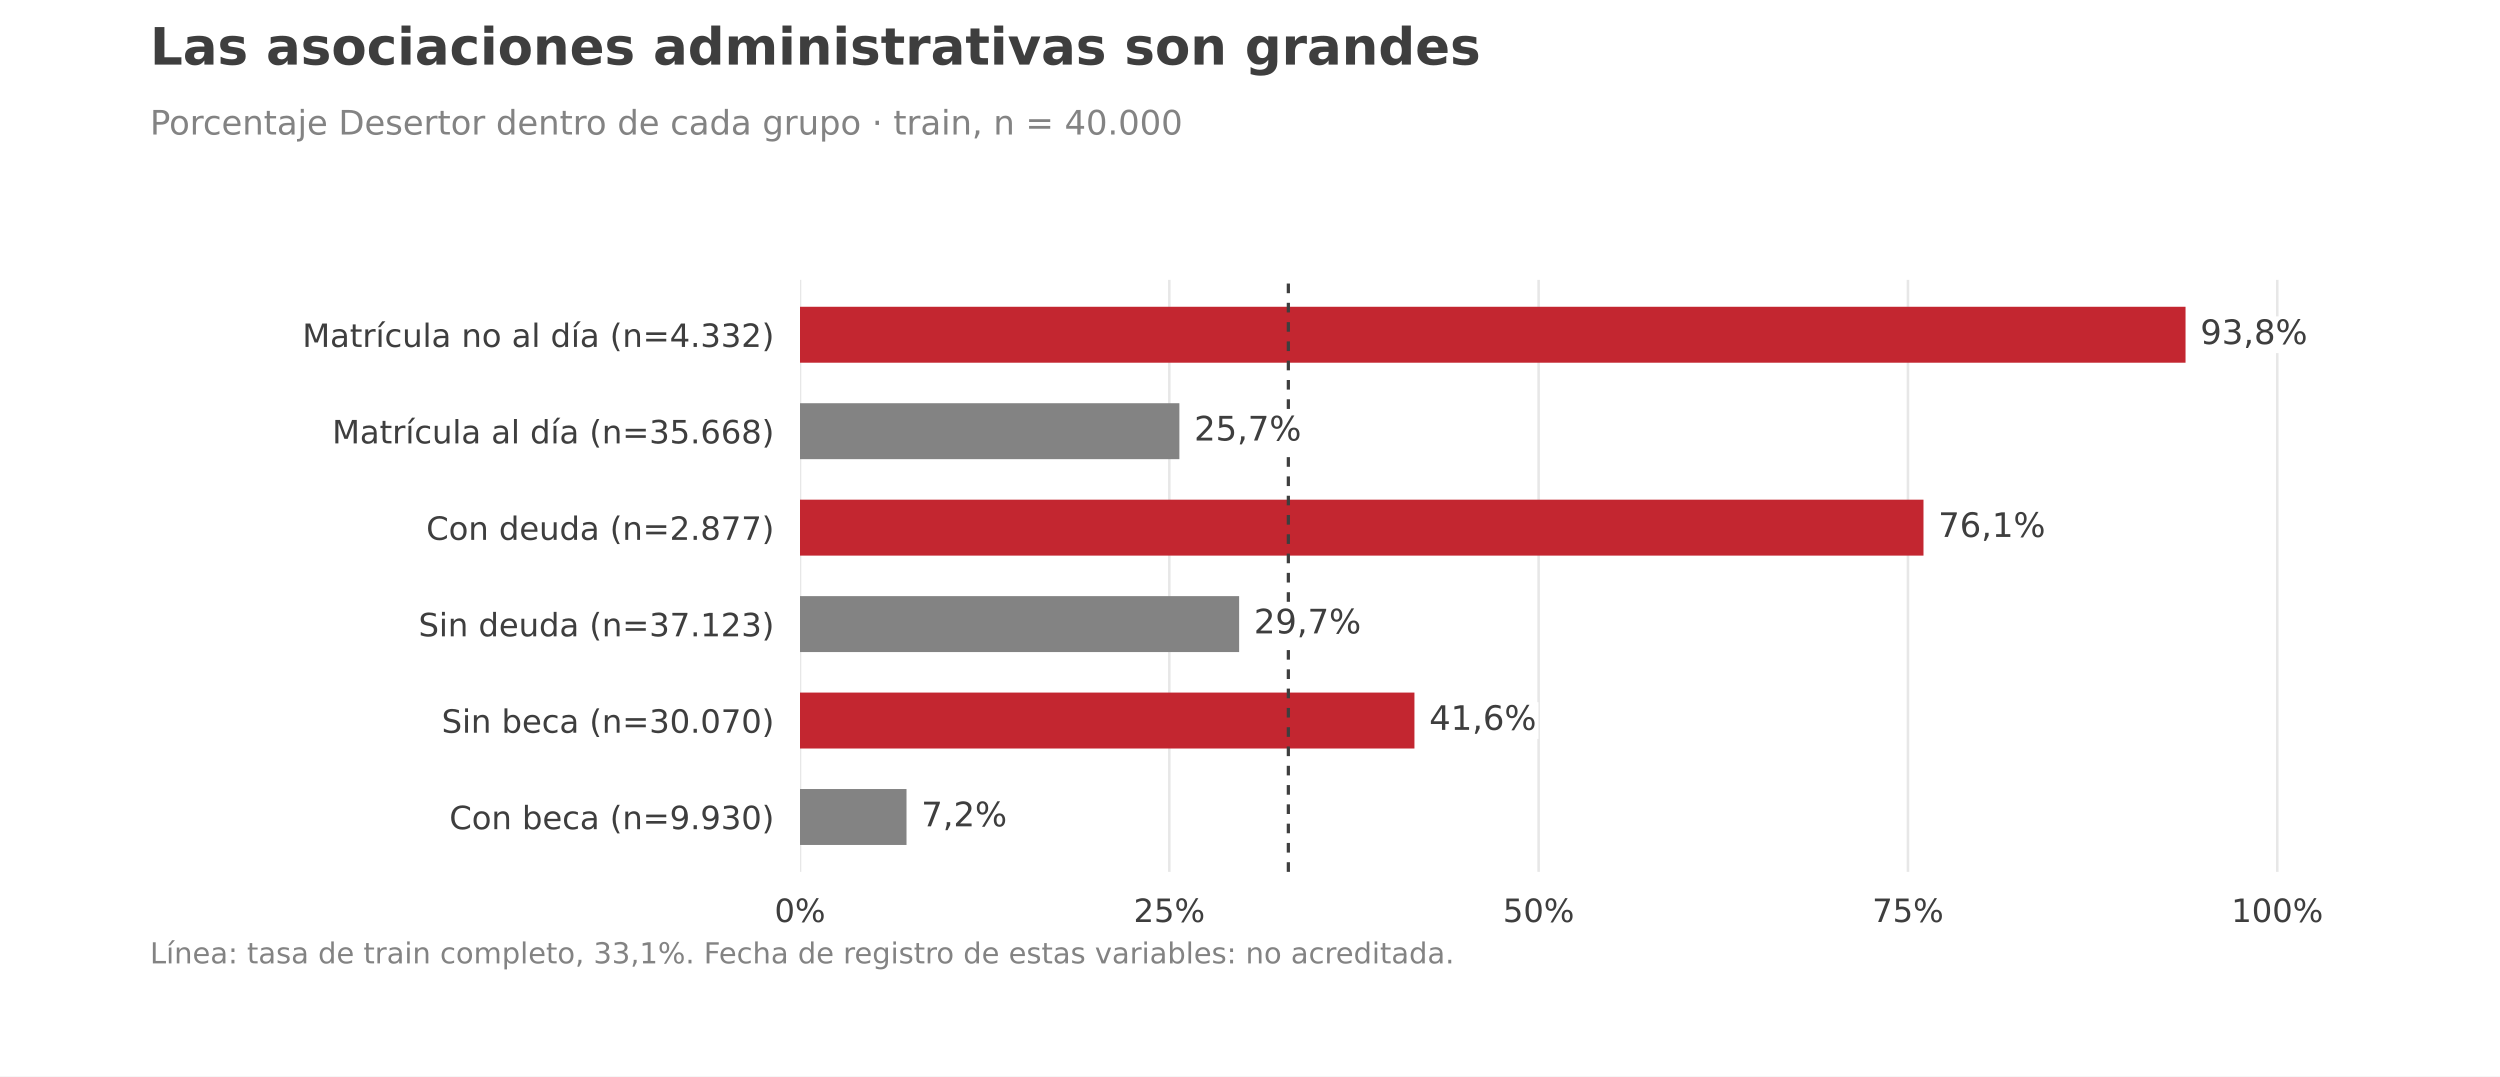
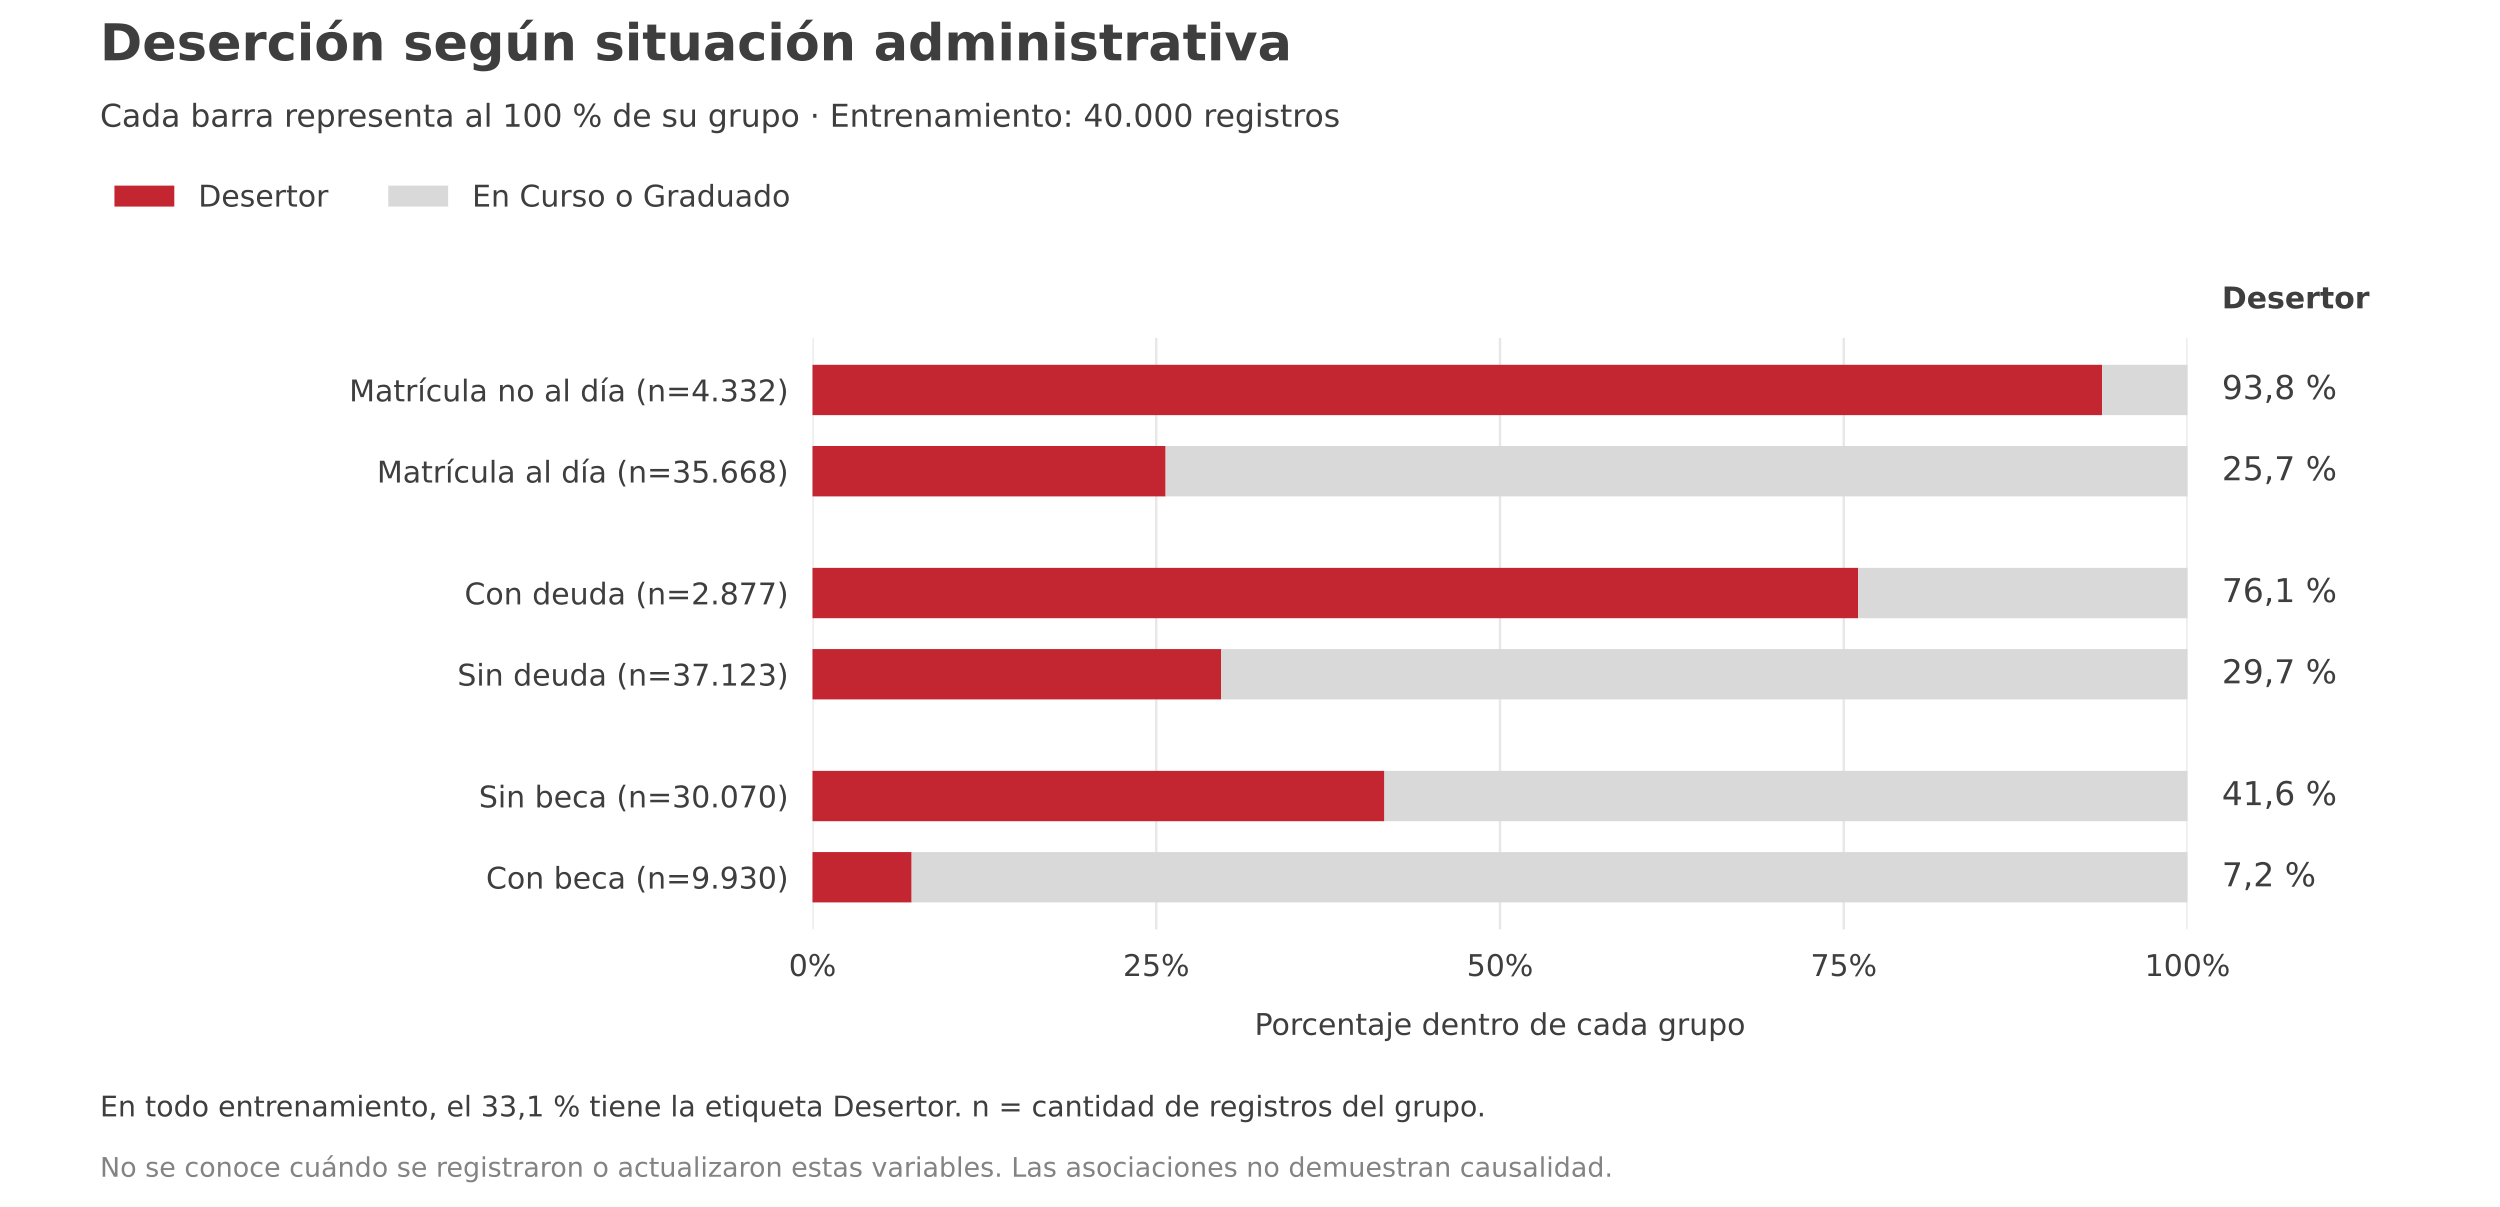
- <svg xmlns="http://www.w3.org/2000/svg" width="777.6pt" height="334.8pt" viewBox="0 0 777.6 334.8" version="1.1">
+ <svg xmlns="http://www.w3.org/2000/svg" width="835.2pt" height="403.2pt" viewBox="0 0 835.2 403.2" version="1.1">
  <defs>
    <style type="text/css">*{stroke-linejoin: round; stroke-linecap: butt}</style>
  </defs>
  <g id="figure_1">
    <g id="patch_1">
-       <path d="M 0 334.8  L 777.6 334.8  L 777.6 0  L 0 0  z " style="fill: #ffffff" />
+       <path d="M 0 403.2  L 835.2 403.2  L 835.2 0  L 0 0  z " style="fill: #ffffff" />
    </g>
    <g id="axes_1">
      <g id="patch_2">
-         <path d="M 248.832 271.188  L 754.272 271.188  L 754.272 87.048  L 248.832 87.048  z " style="fill: #ffffff" />
+         <path d="M 271.44 310.464  L 730.8 310.464  L 730.8 112.896  L 271.44 112.896  z " style="fill: #ffffff" />
      </g>
      <g id="matplotlib.axis_1">
        <g id="xtick_1">
          <g id="line2d_1">
-             <path d="M 248.832 271.188  L 248.832 87.048  " clip-path="url(#p74ad59ea08)" style="fill: none; stroke: #e7e7e7; stroke-width: 0.8; stroke-linecap: square" />
+             <path d="M 271.44 310.464  L 271.44 112.896  " clip-path="url(#pdebf76f142)" style="fill: none; stroke: #e7e7e7; stroke-width: 0.8; stroke-linecap: square" />
          </g>
          <g id="line2d_2" />
          <g id="text_1">
-             <text style="font-size: 10px; font-family: 'DejaVu Sans', 'Bitstream Vera Sans', 'Computer Modern Sans Serif', 'Lucida Grande', 'Verdana', 'Geneva', 'Lucid', 'Arial', 'Helvetica', 'Avant Garde', sans-serif; text-anchor: middle; fill: #3e3e3e" x="248.832" y="286.786" transform="rotate(-0 248.832 286.7864)">0%</text>
+             <text style="font-size: 10px; font-family: 'DejaVu Sans', 'Bitstream Vera Sans', 'Computer Modern Sans Serif', 'Lucida Grande', 'Verdana', 'Geneva', 'Lucid', 'Arial', 'Helvetica', 'Avant Garde', sans-serif; text-anchor: middle; fill: #3e3e3e" x="271.44" y="326.062" transform="rotate(-0 271.44 326.0624)">0%</text>
          </g>
        </g>
        <g id="xtick_2">
          <g id="line2d_3">
-             <path d="M 363.705 271.188  L 363.705 87.048  " clip-path="url(#p74ad59ea08)" style="fill: none; stroke: #e7e7e7; stroke-width: 0.8; stroke-linecap: square" />
+             <path d="M 386.28 310.464  L 386.28 112.896  " clip-path="url(#pdebf76f142)" style="fill: none; stroke: #e7e7e7; stroke-width: 0.8; stroke-linecap: square" />
          </g>
          <g id="line2d_4" />
          <g id="text_2">
-             <text style="font-size: 10px; font-family: 'DejaVu Sans', 'Bitstream Vera Sans', 'Computer Modern Sans Serif', 'Lucida Grande', 'Verdana', 'Geneva', 'Lucid', 'Arial', 'Helvetica', 'Avant Garde', sans-serif; text-anchor: middle; fill: #3e3e3e" x="363.705" y="286.786" transform="rotate(-0 363.7047 286.7864)">25%</text>
+             <text style="font-size: 10px; font-family: 'DejaVu Sans', 'Bitstream Vera Sans', 'Computer Modern Sans Serif', 'Lucida Grande', 'Verdana', 'Geneva', 'Lucid', 'Arial', 'Helvetica', 'Avant Garde', sans-serif; text-anchor: middle; fill: #3e3e3e" x="386.28" y="326.062" transform="rotate(-0 386.28 326.0624)">25%</text>
          </g>
        </g>
        <g id="xtick_3">
          <g id="line2d_5">
-             <path d="M 478.577 271.188  L 478.577 87.048  " clip-path="url(#p74ad59ea08)" style="fill: none; stroke: #e7e7e7; stroke-width: 0.8; stroke-linecap: square" />
+             <path d="M 501.12 310.464  L 501.12 112.896  " clip-path="url(#pdebf76f142)" style="fill: none; stroke: #e7e7e7; stroke-width: 0.8; stroke-linecap: square" />
          </g>
          <g id="line2d_6" />
          <g id="text_3">
-             <text style="font-size: 10px; font-family: 'DejaVu Sans', 'Bitstream Vera Sans', 'Computer Modern Sans Serif', 'Lucida Grande', 'Verdana', 'Geneva', 'Lucid', 'Arial', 'Helvetica', 'Avant Garde', sans-serif; text-anchor: middle; fill: #3e3e3e" x="478.577" y="286.786" transform="rotate(-0 478.5775 286.7864)">50%</text>
+             <text style="font-size: 10px; font-family: 'DejaVu Sans', 'Bitstream Vera Sans', 'Computer Modern Sans Serif', 'Lucida Grande', 'Verdana', 'Geneva', 'Lucid', 'Arial', 'Helvetica', 'Avant Garde', sans-serif; text-anchor: middle; fill: #3e3e3e" x="501.12" y="326.062" transform="rotate(-0 501.12 326.0624)">50%</text>
          </g>
        </g>
        <g id="xtick_4">
          <g id="line2d_7">
-             <path d="M 593.45 271.188  L 593.45 87.048  " clip-path="url(#p74ad59ea08)" style="fill: none; stroke: #e7e7e7; stroke-width: 0.8; stroke-linecap: square" />
+             <path d="M 615.96 310.464  L 615.96 112.896  " clip-path="url(#pdebf76f142)" style="fill: none; stroke: #e7e7e7; stroke-width: 0.8; stroke-linecap: square" />
          </g>
          <g id="line2d_8" />
          <g id="text_4">
-             <text style="font-size: 10px; font-family: 'DejaVu Sans', 'Bitstream Vera Sans', 'Computer Modern Sans Serif', 'Lucida Grande', 'Verdana', 'Geneva', 'Lucid', 'Arial', 'Helvetica', 'Avant Garde', sans-serif; text-anchor: middle; fill: #3e3e3e" x="593.45" y="286.786" transform="rotate(-0 593.4502 286.7864)">75%</text>
+             <text style="font-size: 10px; font-family: 'DejaVu Sans', 'Bitstream Vera Sans', 'Computer Modern Sans Serif', 'Lucida Grande', 'Verdana', 'Geneva', 'Lucid', 'Arial', 'Helvetica', 'Avant Garde', sans-serif; text-anchor: middle; fill: #3e3e3e" x="615.96" y="326.062" transform="rotate(-0 615.96 326.0624)">75%</text>
          </g>
        </g>
        <g id="xtick_5">
          <g id="line2d_9">
-             <path d="M 708.323 271.188  L 708.323 87.048  " clip-path="url(#p74ad59ea08)" style="fill: none; stroke: #e7e7e7; stroke-width: 0.8; stroke-linecap: square" />
+             <path d="M 730.8 310.464  L 730.8 112.896  " clip-path="url(#pdebf76f142)" style="fill: none; stroke: #e7e7e7; stroke-width: 0.8; stroke-linecap: square" />
          </g>
          <g id="line2d_10" />
          <g id="text_5">
-             <text style="font-size: 10px; font-family: 'DejaVu Sans', 'Bitstream Vera Sans', 'Computer Modern Sans Serif', 'Lucida Grande', 'Verdana', 'Geneva', 'Lucid', 'Arial', 'Helvetica', 'Avant Garde', sans-serif; text-anchor: middle; fill: #3e3e3e" x="708.323" y="286.786" transform="rotate(-0 708.3229 286.7864)">100%</text>
+             <text style="font-size: 10px; font-family: 'DejaVu Sans', 'Bitstream Vera Sans', 'Computer Modern Sans Serif', 'Lucida Grande', 'Verdana', 'Geneva', 'Lucid', 'Arial', 'Helvetica', 'Avant Garde', sans-serif; text-anchor: middle; fill: #3e3e3e" x="730.8" y="326.062" transform="rotate(-0 730.8 326.0624)">100%</text>
          </g>
+         </g>
+         <g id="text_6">
+           <text style="font-size: 10px; font-family: 'DejaVu Sans', 'Bitstream Vera Sans', 'Computer Modern Sans Serif', 'Lucida Grande', 'Verdana', 'Geneva', 'Lucid', 'Arial', 'Helvetica', 'Avant Garde', sans-serif; text-anchor: middle; fill: #3e3e3e" x="501.12" y="345.741" transform="rotate(-0 501.12 345.7406)">Porcentaje dentro de cada grupo</text>
        </g>
      </g>
      <g id="matplotlib.axis_2">
        <g id="ytick_1">
          <g id="line2d_11" />
-           <g id="text_6">
-             <text style="font-size: 10px; font-family: 'DejaVu Sans', 'Bitstream Vera Sans', 'Computer Modern Sans Serif', 'Lucida Grande', 'Verdana', 'Geneva', 'Lucid', 'Arial', 'Helvetica', 'Avant Garde', sans-serif; text-anchor: end; fill: #3e3e3e" x="240.832" y="107.917" transform="rotate(-0 240.832 107.9172)">Matrícula no al día  (n=4.332)</text>
+           <g id="text_7">
+             <text style="font-size: 10px; font-family: 'DejaVu Sans', 'Bitstream Vera Sans', 'Computer Modern Sans Serif', 'Lucida Grande', 'Verdana', 'Geneva', 'Lucid', 'Arial', 'Helvetica', 'Avant Garde', sans-serif; text-anchor: end; fill: #3e3e3e" x="263.44" y="134.086" transform="rotate(-0 263.44 134.0862)">Matrícula no al día  (n=4.332)</text>
          </g>
        </g>
        <g id="ytick_2">
          <g id="line2d_12" />
-           <g id="text_7">
-             <text style="font-size: 10px; font-family: 'DejaVu Sans', 'Bitstream Vera Sans', 'Computer Modern Sans Serif', 'Lucida Grande', 'Verdana', 'Geneva', 'Lucid', 'Arial', 'Helvetica', 'Avant Garde', sans-serif; text-anchor: end; fill: #3e3e3e" x="240.832" y="137.917" transform="rotate(-0 240.832 137.9172)">Matrícula al día  (n=35.668)</text>
+           <g id="text_8">
+             <text style="font-size: 10px; font-family: 'DejaVu Sans', 'Bitstream Vera Sans', 'Computer Modern Sans Serif', 'Lucida Grande', 'Verdana', 'Geneva', 'Lucid', 'Arial', 'Helvetica', 'Avant Garde', sans-serif; text-anchor: end; fill: #3e3e3e" x="263.44" y="161.217" transform="rotate(-0 263.44 161.2172)">Matrícula al día  (n=35.668)</text>
          </g>
        </g>
        <g id="ytick_3">
          <g id="line2d_13" />
-           <g id="text_8">
-             <text style="font-size: 10px; font-family: 'DejaVu Sans', 'Bitstream Vera Sans', 'Computer Modern Sans Serif', 'Lucida Grande', 'Verdana', 'Geneva', 'Lucid', 'Arial', 'Helvetica', 'Avant Garde', sans-serif; text-anchor: end; fill: #3e3e3e" x="240.832" y="167.917" transform="rotate(-0 240.832 167.9172)">Con deuda  (n=2.877)</text>
+           <g id="text_9">
+             <text style="font-size: 10px; font-family: 'DejaVu Sans', 'Bitstream Vera Sans', 'Computer Modern Sans Serif', 'Lucida Grande', 'Verdana', 'Geneva', 'Lucid', 'Arial', 'Helvetica', 'Avant Garde', sans-serif; text-anchor: end; fill: #3e3e3e" x="263.44" y="201.914" transform="rotate(-0 263.44 201.9137)">Con deuda  (n=2.877)</text>
          </g>
        </g>
        <g id="ytick_4">
          <g id="line2d_14" />
-           <g id="text_9">
-             <text style="font-size: 10px; font-family: 'DejaVu Sans', 'Bitstream Vera Sans', 'Computer Modern Sans Serif', 'Lucida Grande', 'Verdana', 'Geneva', 'Lucid', 'Arial', 'Helvetica', 'Avant Garde', sans-serif; text-anchor: end; fill: #3e3e3e" x="240.832" y="197.917" transform="rotate(-0 240.832 197.9172)">Sin deuda  (n=37.123)</text>
+           <g id="text_10">
+             <text style="font-size: 10px; font-family: 'DejaVu Sans', 'Bitstream Vera Sans', 'Computer Modern Sans Serif', 'Lucida Grande', 'Verdana', 'Geneva', 'Lucid', 'Arial', 'Helvetica', 'Avant Garde', sans-serif; text-anchor: end; fill: #3e3e3e" x="263.44" y="229.045" transform="rotate(-0 263.44 229.0447)">Sin deuda  (n=37.123)</text>
          </g>
        </g>
        <g id="ytick_5">
          <g id="line2d_15" />
-           <g id="text_10">
-             <text style="font-size: 10px; font-family: 'DejaVu Sans', 'Bitstream Vera Sans', 'Computer Modern Sans Serif', 'Lucida Grande', 'Verdana', 'Geneva', 'Lucid', 'Arial', 'Helvetica', 'Avant Garde', sans-serif; text-anchor: end; fill: #3e3e3e" x="240.832" y="227.917" transform="rotate(-0 240.832 227.9172)">Sin beca  (n=30.070)</text>
+           <g id="text_11">
+             <text style="font-size: 10px; font-family: 'DejaVu Sans', 'Bitstream Vera Sans', 'Computer Modern Sans Serif', 'Lucida Grande', 'Verdana', 'Geneva', 'Lucid', 'Arial', 'Helvetica', 'Avant Garde', sans-serif; text-anchor: end; fill: #3e3e3e" x="263.44" y="269.741" transform="rotate(-0 263.44 269.7412)">Sin beca  (n=30.070)</text>
          </g>
        </g>
        <g id="ytick_6">
          <g id="line2d_16" />
-           <g id="text_11">
-             <text style="font-size: 10px; font-family: 'DejaVu Sans', 'Bitstream Vera Sans', 'Computer Modern Sans Serif', 'Lucida Grande', 'Verdana', 'Geneva', 'Lucid', 'Arial', 'Helvetica', 'Avant Garde', sans-serif; text-anchor: end; fill: #3e3e3e" x="240.832" y="257.917" transform="rotate(-0 240.832 257.9172)">Con beca  (n=9.930)</text>
+           <g id="text_12">
+             <text style="font-size: 10px; font-family: 'DejaVu Sans', 'Bitstream Vera Sans', 'Computer Modern Sans Serif', 'Lucida Grande', 'Verdana', 'Geneva', 'Lucid', 'Arial', 'Helvetica', 'Avant Garde', sans-serif; text-anchor: end; fill: #3e3e3e" x="263.44" y="296.872" transform="rotate(-0 263.44 296.8722)">Con beca  (n=9.930)</text>
          </g>
        </g>
      </g>
      <g id="patch_3">
-         <path d="M 248.832 95.418  L 679.79 95.418  L 679.79 112.818  L 248.832 112.818  z " clip-path="url(#p74ad59ea08)" style="fill: #c32630" />
+         <path d="M 271.44 121.876  L 702.276 121.876  L 702.276 138.698  L 271.44 138.698  z " clip-path="url(#pdebf76f142)" style="fill: #c32630" />
      </g>
      <g id="patch_4">
-         <path d="M 248.832 125.418  L 366.835 125.418  L 366.835 142.818  L 248.832 142.818  z " clip-path="url(#p74ad59ea08)" style="fill: #838383" />
+         <path d="M 271.44 149.007  L 389.41 149.007  L 389.41 165.829  L 271.44 165.829  z " clip-path="url(#pdebf76f142)" style="fill: #c32630" />
      </g>
      <g id="patch_5">
-         <path d="M 248.832 155.418  L 598.281 155.418  L 598.281 172.818  L 248.832 172.818  z " clip-path="url(#p74ad59ea08)" style="fill: #c32630" />
+         <path d="M 271.44 189.704  L 620.79 189.704  L 620.79 206.525  L 271.44 206.525  z " clip-path="url(#pdebf76f142)" style="fill: #c32630" />
      </g>
      <g id="patch_6">
-         <path d="M 248.832 185.418  L 385.418 185.418  L 385.418 202.818  L 248.832 202.818  z " clip-path="url(#p74ad59ea08)" style="fill: #838383" />
+         <path d="M 271.44 216.835  L 407.987 216.835  L 407.987 233.656  L 271.44 233.656  z " clip-path="url(#pdebf76f142)" style="fill: #c32630" />
      </g>
      <g id="patch_7">
-         <path d="M 248.832 215.418  L 439.948 215.418  L 439.948 232.818  L 248.832 232.818  z " clip-path="url(#p74ad59ea08)" style="fill: #c32630" />
+         <path d="M 271.44 257.531  L 462.501 257.531  L 462.501 274.353  L 271.44 274.353  z " clip-path="url(#pdebf76f142)" style="fill: #c32630" />
      </g>
      <g id="patch_8">
-         <path d="M 248.832 245.418  L 281.963 245.418  L 281.963 262.818  L 248.832 262.818  z " clip-path="url(#p74ad59ea08)" style="fill: #838383" />
+         <path d="M 271.44 284.662  L 304.562 284.662  L 304.562 301.484  L 271.44 301.484  z " clip-path="url(#pdebf76f142)" style="fill: #c32630" />
      </g>
-       <g id="line2d_17">
-         <path d="M 400.728 271.188  L 400.728 87.048  " clip-path="url(#p74ad59ea08)" style="fill: none; stroke-dasharray: 3,3; stroke-dashoffset: 0; stroke: #3e3e3e" />
+       <g id="patch_9">
+         <path d="M 702.276 121.876  L 730.8 121.876  L 730.8 138.698  L 702.276 138.698  z " clip-path="url(#pdebf76f142)" style="fill: #d9d9d9" />
      </g>
-       <g id="text_12">
-         <g id="patch_9">
-           <path d="M 683.755 109.829  L 718.371 109.829  L 718.371 98.407  L 683.755 98.407  z " style="fill: #ffffff" />
-         </g>
-         <text style="font-size: 10.5px; font-family: 'DejaVu Sans', 'Bitstream Vera Sans', 'Computer Modern Sans Serif', 'Lucida Grande', 'Verdana', 'Geneva', 'Lucid', 'Arial', 'Helvetica', 'Avant Garde', sans-serif; text-anchor: start; fill: #3e3e3e" x="684.385" y="107.015" transform="rotate(-0 684.3853 107.0153)">93,8%</text>
+       <g id="patch_10">
+         <path d="M 389.41 149.007  L 730.8 149.007  L 730.8 165.829  L 389.41 165.829  z " clip-path="url(#pdebf76f142)" style="fill: #d9d9d9" />
+       </g>
+       <g id="patch_11">
+         <path d="M 620.79 189.704  L 730.8 189.704  L 730.8 206.525  L 620.79 206.525  z " clip-path="url(#pdebf76f142)" style="fill: #d9d9d9" />
+       </g>
+       <g id="patch_12">
+         <path d="M 407.987 216.835  L 730.8 216.835  L 730.8 233.656  L 407.987 233.656  z " clip-path="url(#pdebf76f142)" style="fill: #d9d9d9" />
+       </g>
+       <g id="patch_13">
+         <path d="M 462.501 257.531  L 730.8 257.531  L 730.8 274.353  L 462.501 274.353  z " clip-path="url(#pdebf76f142)" style="fill: #d9d9d9" />
+       </g>
+       <g id="patch_14">
+         <path d="M 304.562 284.662  L 730.8 284.662  L 730.8 301.484  L 304.562 301.484  z " clip-path="url(#pdebf76f142)" style="fill: #d9d9d9" />
      </g>
      <g id="text_13">
-         <g id="patch_10">
-           <path d="M 370.8 139.829  L 405.416 139.829  L 405.416 128.407  L 370.8 128.407  z " style="fill: #ffffff" />
-         </g>
-         <text style="font-size: 10.5px; font-family: 'DejaVu Sans', 'Bitstream Vera Sans', 'Computer Modern Sans Serif', 'Lucida Grande', 'Verdana', 'Geneva', 'Lucid', 'Arial', 'Helvetica', 'Avant Garde', sans-serif; text-anchor: start; fill: #3e3e3e" x="371.43" y="137.015" transform="rotate(-0 371.4301 137.0153)">25,7%</text>
+         <text style="font-weight: 700; font-size: 10px; font-family: 'DejaVu Sans', 'Bitstream Vera Sans', 'Computer Modern Sans Serif', 'Lucida Grande', 'Verdana', 'Geneva', 'Lucid', 'Arial', 'Helvetica', 'Avant Garde', sans-serif; text-anchor: start; fill: #3e3e3e" x="742.284" y="103.018" transform="rotate(-0 742.284 103.0176)">Desertor</text>
      </g>
      <g id="text_14">
-         <g id="patch_11">
-           <path d="M 602.246 169.829  L 636.862 169.829  L 636.862 158.407  L 602.246 158.407  z " style="fill: #ffffff" />
-         </g>
-         <text style="font-size: 10.5px; font-family: 'DejaVu Sans', 'Bitstream Vera Sans', 'Computer Modern Sans Serif', 'Lucida Grande', 'Verdana', 'Geneva', 'Lucid', 'Arial', 'Helvetica', 'Avant Garde', sans-serif; text-anchor: start; fill: #3e3e3e" x="602.876" y="167.015" transform="rotate(-0 602.8764 167.0153)">76,1%</text>
+         <text style="font-size: 11px; font-family: 'DejaVu Sans', 'Bitstream Vera Sans', 'Computer Modern Sans Serif', 'Lucida Grande', 'Verdana', 'Geneva', 'Lucid', 'Arial', 'Helvetica', 'Avant Garde', sans-serif; text-anchor: start; fill: #3e3e3e" x="742.284" y="133.322" transform="rotate(-0 742.284 133.3223)">93,8 %</text>
      </g>
      <g id="text_15">
-         <g id="patch_12">
-           <path d="M 389.383 199.829  L 423.998 199.829  L 423.998 188.407  L 389.383 188.407  z " style="fill: #ffffff" />
-         </g>
-         <text style="font-size: 10.5px; font-family: 'DejaVu Sans', 'Bitstream Vera Sans', 'Computer Modern Sans Serif', 'Lucida Grande', 'Verdana', 'Geneva', 'Lucid', 'Arial', 'Helvetica', 'Avant Garde', sans-serif; text-anchor: start; fill: #3e3e3e" x="390.013" y="197.015" transform="rotate(-0 390.0129 197.0153)">29,7%</text>
+         <text style="font-size: 11px; font-family: 'DejaVu Sans', 'Bitstream Vera Sans', 'Computer Modern Sans Serif', 'Lucida Grande', 'Verdana', 'Geneva', 'Lucid', 'Arial', 'Helvetica', 'Avant Garde', sans-serif; text-anchor: start; fill: #3e3e3e" x="742.284" y="160.453" transform="rotate(-0 742.284 160.4533)">25,7 %</text>
      </g>
      <g id="text_16">
-         <g id="patch_13">
-           <path d="M 443.913 229.829  L 478.528 229.829  L 478.528 218.407  L 443.913 218.407  z " style="fill: #ffffff" />
-         </g>
-         <text style="font-size: 10.5px; font-family: 'DejaVu Sans', 'Bitstream Vera Sans', 'Computer Modern Sans Serif', 'Lucida Grande', 'Verdana', 'Geneva', 'Lucid', 'Arial', 'Helvetica', 'Avant Garde', sans-serif; text-anchor: start; fill: #3e3e3e" x="444.543" y="227.015" transform="rotate(-0 444.5427 227.0153)">41,6%</text>
+         <text style="font-size: 11px; font-family: 'DejaVu Sans', 'Bitstream Vera Sans', 'Computer Modern Sans Serif', 'Lucida Grande', 'Verdana', 'Geneva', 'Lucid', 'Arial', 'Helvetica', 'Avant Garde', sans-serif; text-anchor: start; fill: #3e3e3e" x="742.284" y="201.15" transform="rotate(-0 742.284 201.1498)">76,1 %</text>
      </g>
      <g id="text_17">
-         <g id="patch_14">
-           <path d="M 285.928 259.829  L 313.863 259.829  L 313.863 248.407  L 285.928 248.407  z " style="fill: #ffffff" />
-         </g>
-         <text style="font-size: 10.5px; font-family: 'DejaVu Sans', 'Bitstream Vera Sans', 'Computer Modern Sans Serif', 'Lucida Grande', 'Verdana', 'Geneva', 'Lucid', 'Arial', 'Helvetica', 'Avant Garde', sans-serif; text-anchor: start; fill: #3e3e3e" x="286.558" y="257.015" transform="rotate(-0 286.5584 257.0153)">7,2%</text>
+         <text style="font-size: 11px; font-family: 'DejaVu Sans', 'Bitstream Vera Sans', 'Computer Modern Sans Serif', 'Lucida Grande', 'Verdana', 'Geneva', 'Lucid', 'Arial', 'Helvetica', 'Avant Garde', sans-serif; text-anchor: start; fill: #3e3e3e" x="742.284" y="228.281" transform="rotate(-0 742.284 228.2808)">29,7 %</text>
+       </g>
+       <g id="text_18">
+         <text style="font-size: 11px; font-family: 'DejaVu Sans', 'Bitstream Vera Sans', 'Computer Modern Sans Serif', 'Lucida Grande', 'Verdana', 'Geneva', 'Lucid', 'Arial', 'Helvetica', 'Avant Garde', sans-serif; text-anchor: start; fill: #3e3e3e" x="742.284" y="268.977" transform="rotate(-0 742.284 268.9773)">41,6 %</text>
+       </g>
+       <g id="text_19">
+         <text style="font-size: 11px; font-family: 'DejaVu Sans', 'Bitstream Vera Sans', 'Computer Modern Sans Serif', 'Lucida Grande', 'Verdana', 'Geneva', 'Lucid', 'Arial', 'Helvetica', 'Avant Garde', sans-serif; text-anchor: start; fill: #3e3e3e" x="742.284" y="296.108" transform="rotate(-0 742.284 296.1083)">7,2 %</text>
      </g>
    </g>
-     <g id="text_18">
-       <text style="font-weight: 700; font-size: 16px; font-family: 'DejaVu Sans', 'Bitstream Vera Sans', 'Computer Modern Sans Serif', 'Lucida Grande', 'Verdana', 'Geneva', 'Lucid', 'Arial', 'Helvetica', 'Avant Garde', sans-serif; text-anchor: start; fill: #3e3e3e" x="46.656" y="20.088" transform="rotate(-0 46.656 20.088)">Las asociaciones administrativas son grandes</text>
+     <g id="text_20">
+       <text style="font-weight: 700; font-size: 17px; font-family: 'DejaVu Sans', 'Bitstream Vera Sans', 'Computer Modern Sans Serif', 'Lucida Grande', 'Verdana', 'Geneva', 'Lucid', 'Arial', 'Helvetica', 'Avant Garde', sans-serif; text-anchor: start; fill: #3e3e3e" x="33.408" y="20.16" transform="rotate(-0 33.408 20.16)">Deserción según situación administrativa</text>
    </g>
-     <g id="text_19">
-       <text style="font-size: 10.5px; font-family: 'DejaVu Sans', 'Bitstream Vera Sans', 'Computer Modern Sans Serif', 'Lucida Grande', 'Verdana', 'Geneva', 'Lucid', 'Arial', 'Helvetica', 'Avant Garde', sans-serif; text-anchor: start; fill: #838383" x="46.656" y="41.85" transform="rotate(-0 46.656 41.85)">Porcentaje Desertor dentro de cada grupo · train, n = 40.000</text>
+     <g id="text_21">
+       <text style="font-size: 10.5px; font-family: 'DejaVu Sans', 'Bitstream Vera Sans', 'Computer Modern Sans Serif', 'Lucida Grande', 'Verdana', 'Geneva', 'Lucid', 'Arial', 'Helvetica', 'Avant Garde', sans-serif; text-anchor: start; fill: #3e3e3e" x="33.408" y="42.336" transform="rotate(-0 33.408 42.336)">Cada barra representa al 100 % de su grupo · Entrenamiento: 40.000 registros</text>
    </g>
-     <g id="text_20">
-       <text style="font-size: 9px; font-family: 'DejaVu Sans', 'Bitstream Vera Sans', 'Computer Modern Sans Serif', 'Lucida Grande', 'Verdana', 'Geneva', 'Lucid', 'Arial', 'Helvetica', 'Avant Garde', sans-serif; text-anchor: start; fill: #838383" x="46.656" y="299.646" transform="rotate(-0 46.656 299.646)">Línea: tasa de train completo, 33,1%. Fecha de registro de estas variables: no acreditada.</text>
+     <g id="text_22">
+       <text style="font-size: 9.5px; font-family: 'DejaVu Sans', 'Bitstream Vera Sans', 'Computer Modern Sans Serif', 'Lucida Grande', 'Verdana', 'Geneva', 'Lucid', 'Arial', 'Helvetica', 'Avant Garde', sans-serif; text-anchor: start; fill: #3e3e3e" x="33.408" y="372.96" transform="rotate(-0 33.408 372.96)">En todo entrenamiento, el 33,1 % tiene la etiqueta Desertor. n = cantidad de registros del grupo.</text>
+     </g>
+     <g id="text_23">
+       <text style="font-size: 9px; font-family: 'DejaVu Sans', 'Bitstream Vera Sans', 'Computer Modern Sans Serif', 'Lucida Grande', 'Verdana', 'Geneva', 'Lucid', 'Arial', 'Helvetica', 'Avant Garde', sans-serif; text-anchor: start; fill: #838383" x="33.408" y="393.12" transform="rotate(-0 33.408 393.12)">No se conoce cuándo se registraron o actualizaron estas variables. Las asociaciones no demuestran causalidad.</text>
+     </g>
+     <g id="legend_1">
+       <g id="patch_15">
+         <path d="M 38.232 69.014  L 58.232 69.014  L 58.232 62.014  L 38.232 62.014  z " style="fill: #c32630" />
+       </g>
+       <g id="text_24">
+         <text style="font-size: 10px; font-family: 'DejaVu Sans', 'Bitstream Vera Sans', 'Computer Modern Sans Serif', 'Lucida Grande', 'Verdana', 'Geneva', 'Lucid', 'Arial', 'Helvetica', 'Avant Garde', sans-serif; text-anchor: start; fill: #3e3e3e" x="66.232" y="69.014" transform="rotate(-0 66.232 69.01444)">Desertor</text>
+       </g>
+       <g id="patch_16">
+         <path d="M 129.709 69.014  L 149.709 69.014  L 149.709 62.014  L 129.709 62.014  z " style="fill: #d9d9d9" />
+       </g>
+       <g id="text_25">
+         <text style="font-size: 10px; font-family: 'DejaVu Sans', 'Bitstream Vera Sans', 'Computer Modern Sans Serif', 'Lucida Grande', 'Verdana', 'Geneva', 'Lucid', 'Arial', 'Helvetica', 'Avant Garde', sans-serif; text-anchor: start; fill: #3e3e3e" x="157.709" y="69.014" transform="rotate(-0 157.7086 69.01444)">En Curso o Graduado</text>
+       </g>
    </g>
  </g>
  <defs>
-     <clipPath id="p74ad59ea08">
-       <rect x="248.832" y="87.048" width="505.44" height="184.14" />
+     <clipPath id="pdebf76f142">
+       <rect x="271.44" y="112.896" width="459.36" height="197.568" />
    </clipPath>
  </defs>
</svg>
